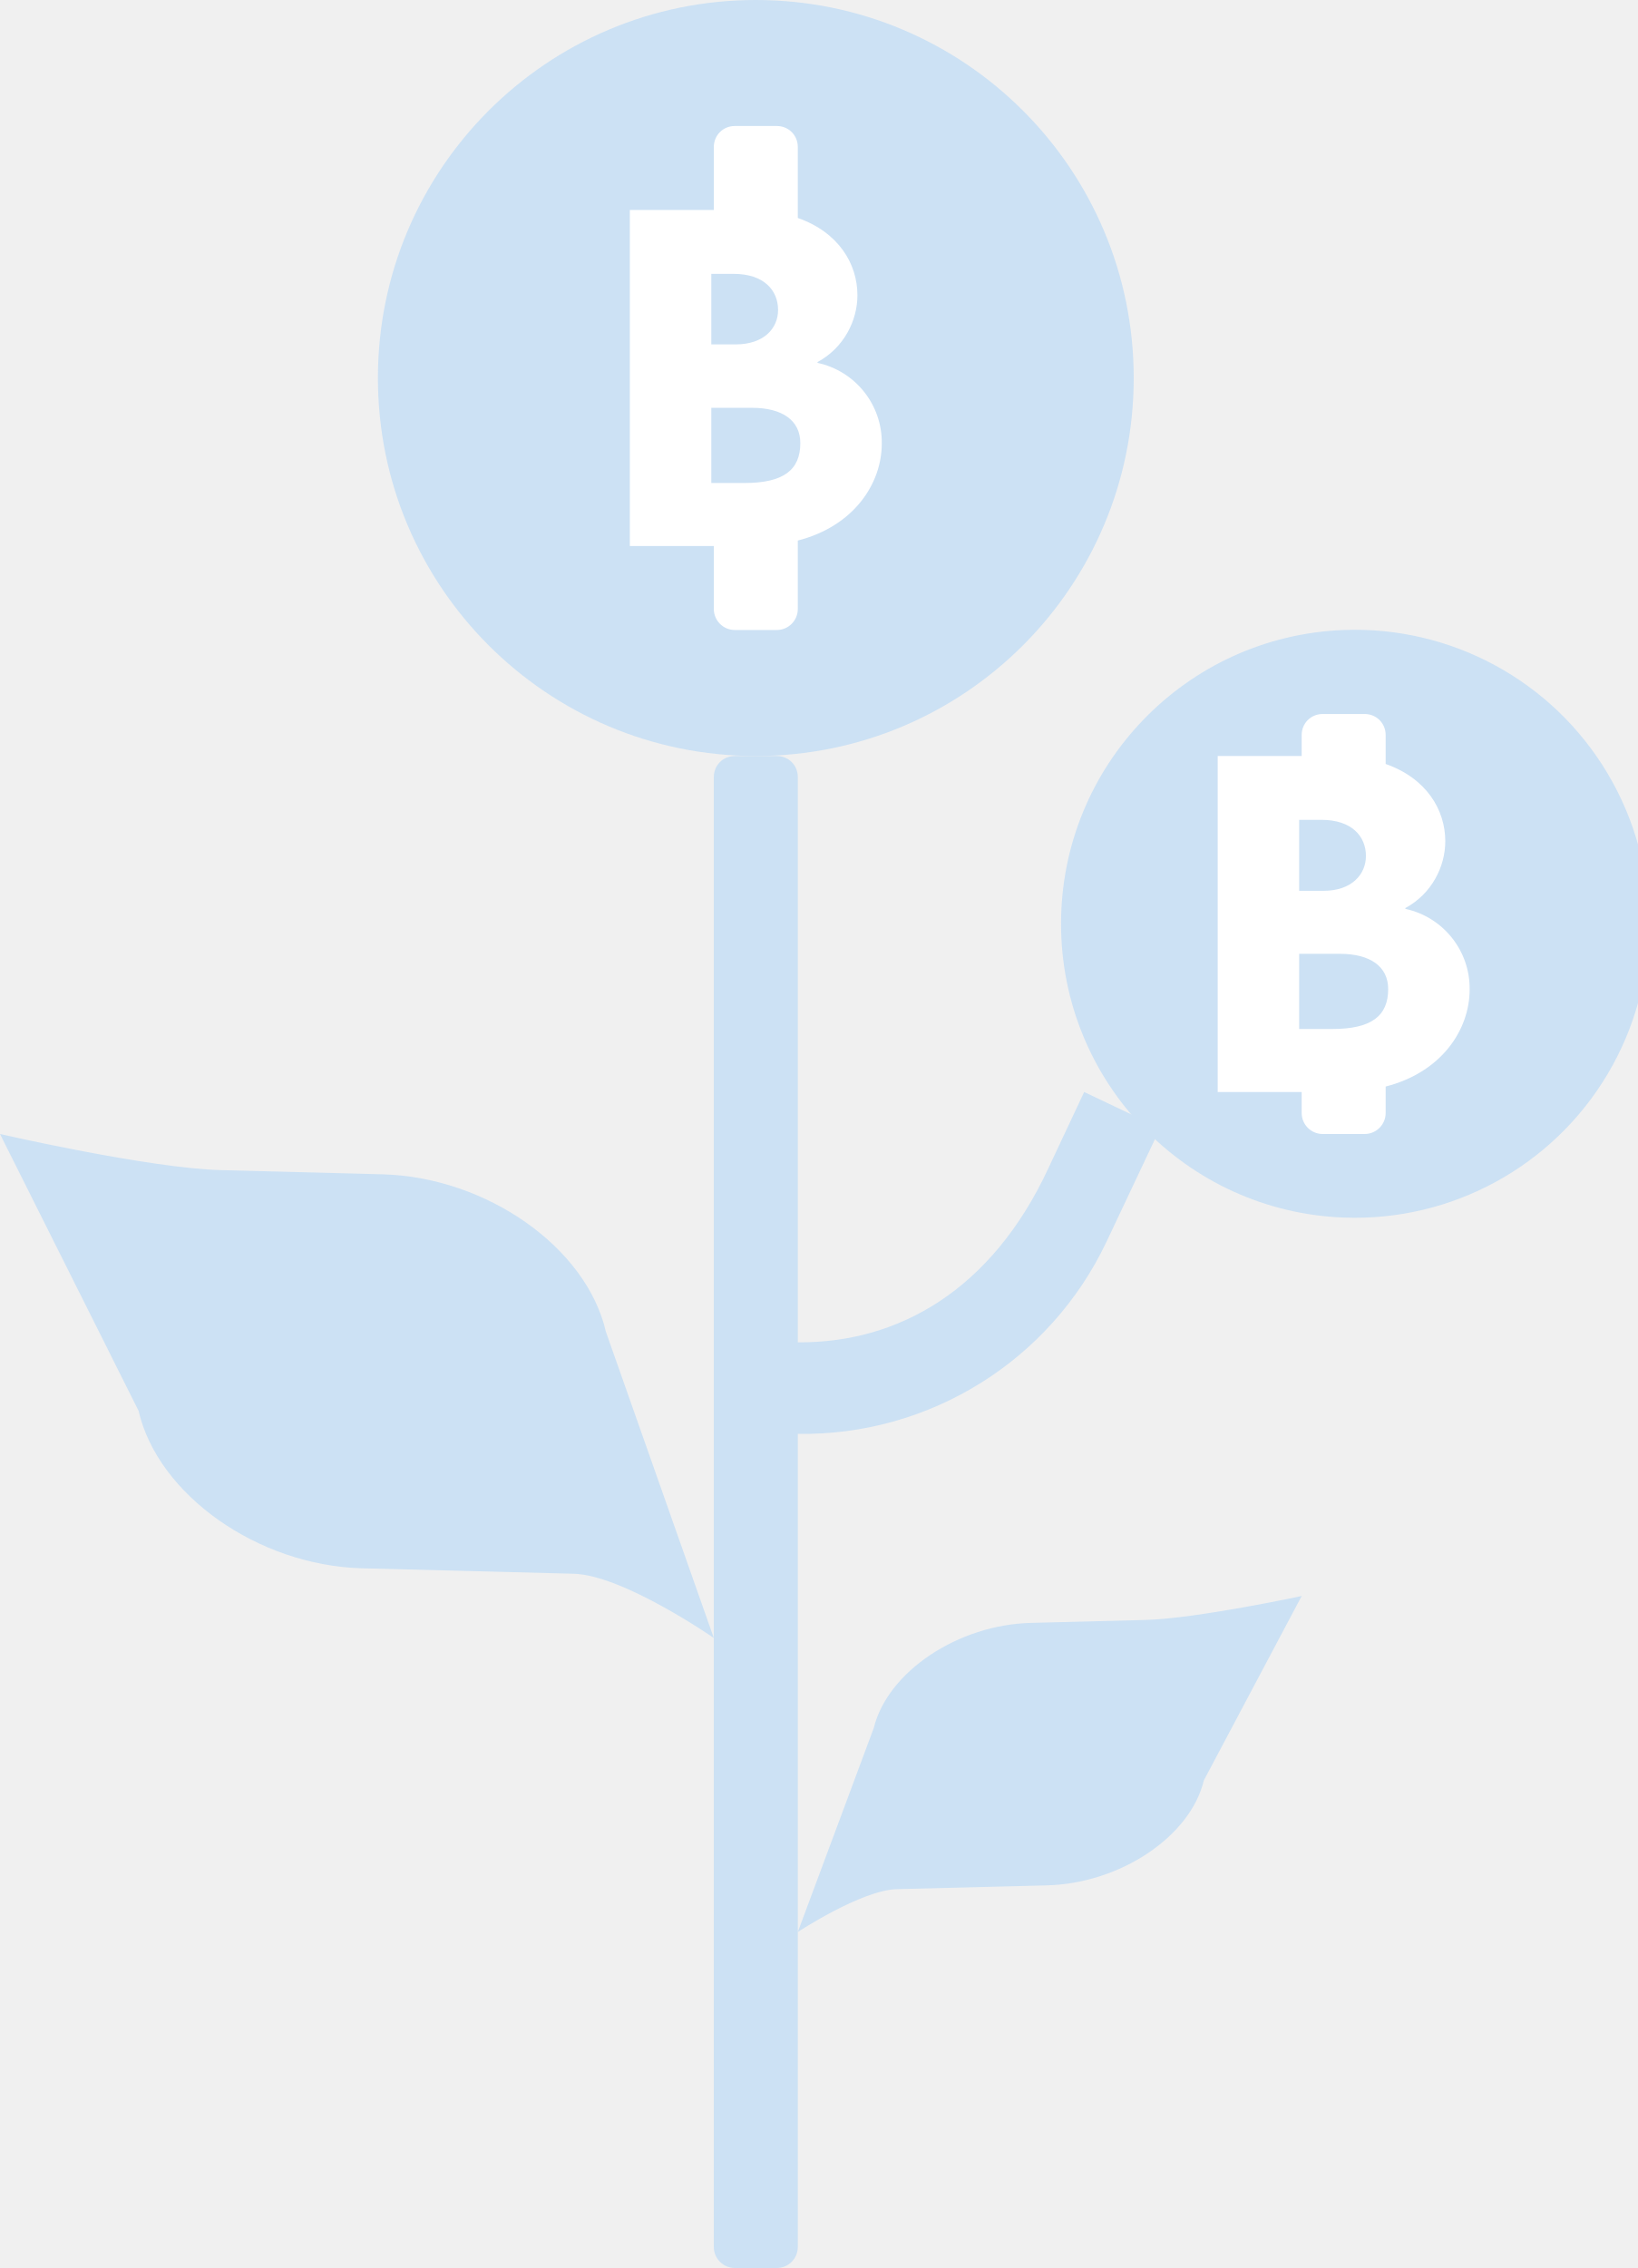
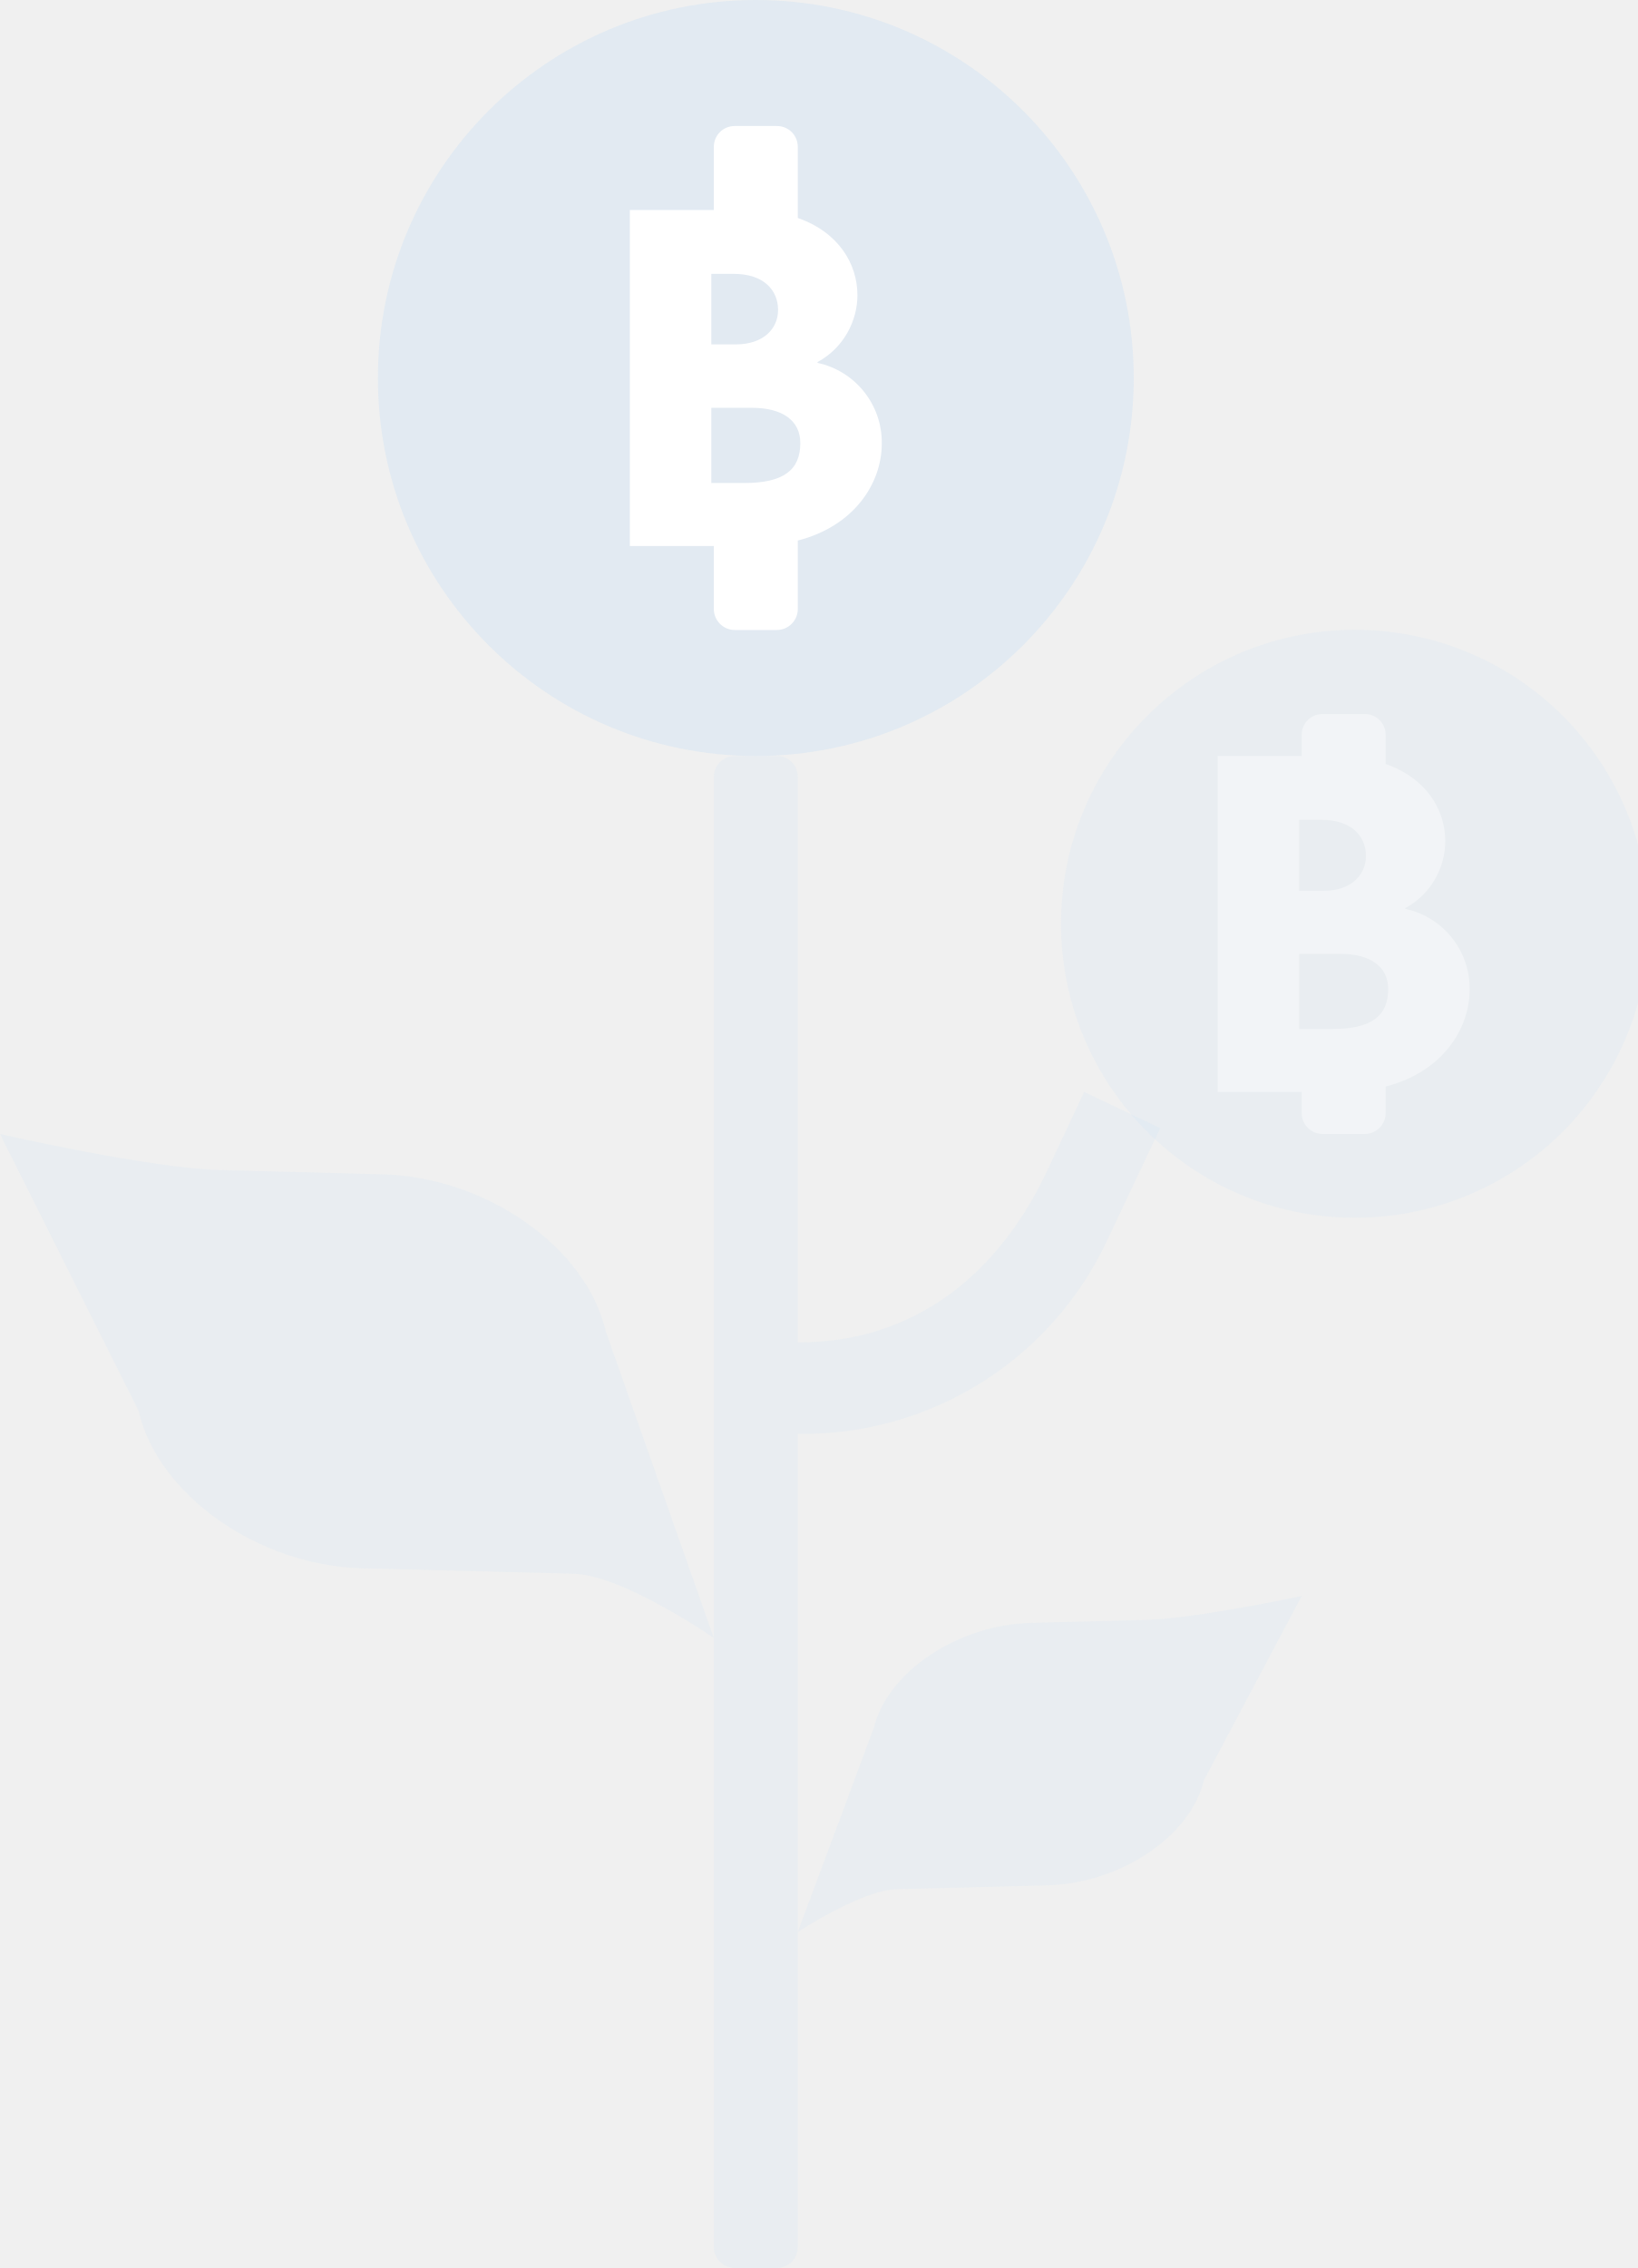
<svg xmlns="http://www.w3.org/2000/svg" width="39" height="54" viewBox="0 0 39 54">
-   <path fill="#cce1f4" d="M32 15a7 7 0 1 1 .01 13.99A7 7 0 0 1 32 15z" />
-   <path fill="#fff" d="M35 23.56c0 .96-.67 1.97-2 2.31v.63a.5.5 0 0 1-.5.5h-1a.5.5 0 0 1-.5-.5V26h-2v-8h2v-.5c0-.28.22-.5.5-.5h1c.28 0 .5.22.5.5v.69c.97.34 1.42 1.09 1.42 1.84 0 .6-.32 1.25-.95 1.59v.02A1.94 1.94 0 0 1 35 23.56zm-3.53-4.04h-.53v1.69h.58c.67 0 1.01-.39 1.01-.83 0-.47-.34-.86-1.06-.86zm.44 3.19h-.97v1.79h.79c.93 0 1.33-.31 1.33-.95 0-.54-.43-.84-1.15-.84z" />
-   <path fill="#cce1f4" d="M18 0a9 9 0 1 1 0 18 9 9 0 0 1 0-18z" />
+   <path fill="#cce1f4" style="opacity: 0.2;" d="M32 15a7 7 0 1 1 .01 13.99A7 7 0 0 1 32 15z" />
+   <path fill="#fff" style="opacity: 0.4;" d="M35 23.56c0 .96-.67 1.97-2 2.31v.63a.5.5 0 0 1-.5.5h-1a.5.5 0 0 1-.5-.5V26h-2v-8h2v-.5c0-.28.22-.5.5-.5h1c.28 0 .5.22.5.5v.69c.97.34 1.42 1.09 1.42 1.84 0 .6-.32 1.25-.95 1.59v.02A1.94 1.94 0 0 1 35 23.56zm-3.53-4.04h-.53v1.69h.58c.67 0 1.01-.39 1.01-.83 0-.47-.34-.86-1.06-.86zm.44 3.19h-.97v1.79h.79c.93 0 1.33-.31 1.33-.95 0-.54-.43-.84-1.15-.84z" />
+   <path fill="#cce1f4" style="opacity: 0.4;" d="M18 0a9 9 0 1 1 0 18 9 9 0 0 1 0-18z" />
  <path fill="#fff" d="M21 10.56c0 .96-.67 1.97-2 2.31v1.63a.5.5 0 0 1-.5.5h-1a.5.5 0 0 1-.5-.5V13h-2V5h2V3.5c0-.28.22-.5.5-.5h1c.28 0 .5.22.5.5v1.69c.97.34 1.42 1.09 1.42 1.84 0 .6-.32 1.25-.95 1.59v.02A1.94 1.94 0 0 1 21 10.56zm-3.53-4.04h-.53V8.2h.58c.67 0 1.01-.38 1.01-.82 0-.47-.34-.86-1.06-.86zm.44 3.19h-.97v1.79h.79c.93 0 1.33-.31 1.33-.95 0-.54-.43-.84-1.15-.84z" />
-   <path fill="#cce1f4" d="M26.35 29.57A8 8 0 0 1 19 34.14v-2.18c2.39.02 4.62-1.24 5.97-4.15l.85-1.81 1.81.86zM17.5 18h1c.28 0 .5.22.5.5v35a.5.5 0 0 1-.5.5h-1a.5.5 0 0 1-.5-.5v-35c0-.28.22-.5.5-.5zM31 38s-2.52.54-3.72.57l-2.72.07c-1.74.04-3.42 1.16-3.75 2.5L19 46s1.52-1 2.36-1.02l3.56-.09c1.75-.04 3.43-1.16 3.75-2.5zM0 27s3.57.82 5.27.86l3.85.1c2.47.07 4.85 1.74 5.31 3.75L17 39s-2.16-1.5-3.34-1.53l-5.05-.13c-2.47-.07-4.85-1.75-5.31-3.75z" />
+   <path fill="#cce1f4" style="opacity: 0.2;" d="M26.35 29.57A8 8 0 0 1 19 34.14v-2.18c2.39.02 4.62-1.24 5.97-4.15l.85-1.81 1.81.86zM17.5 18h1c.28 0 .5.22.5.5v35a.5.5 0 0 1-.5.5h-1a.5.5 0 0 1-.5-.5v-35c0-.28.22-.5.5-.5zM31 38s-2.52.54-3.72.57l-2.72.07c-1.74.04-3.42 1.16-3.75 2.5L19 46s1.52-1 2.36-1.02l3.56-.09c1.75-.04 3.43-1.16 3.75-2.5zM0 27s3.57.82 5.27.86l3.85.1c2.47.07 4.85 1.74 5.31 3.75L17 39s-2.16-1.5-3.34-1.53l-5.05-.13c-2.47-.07-4.85-1.75-5.31-3.75z" />
</svg>
